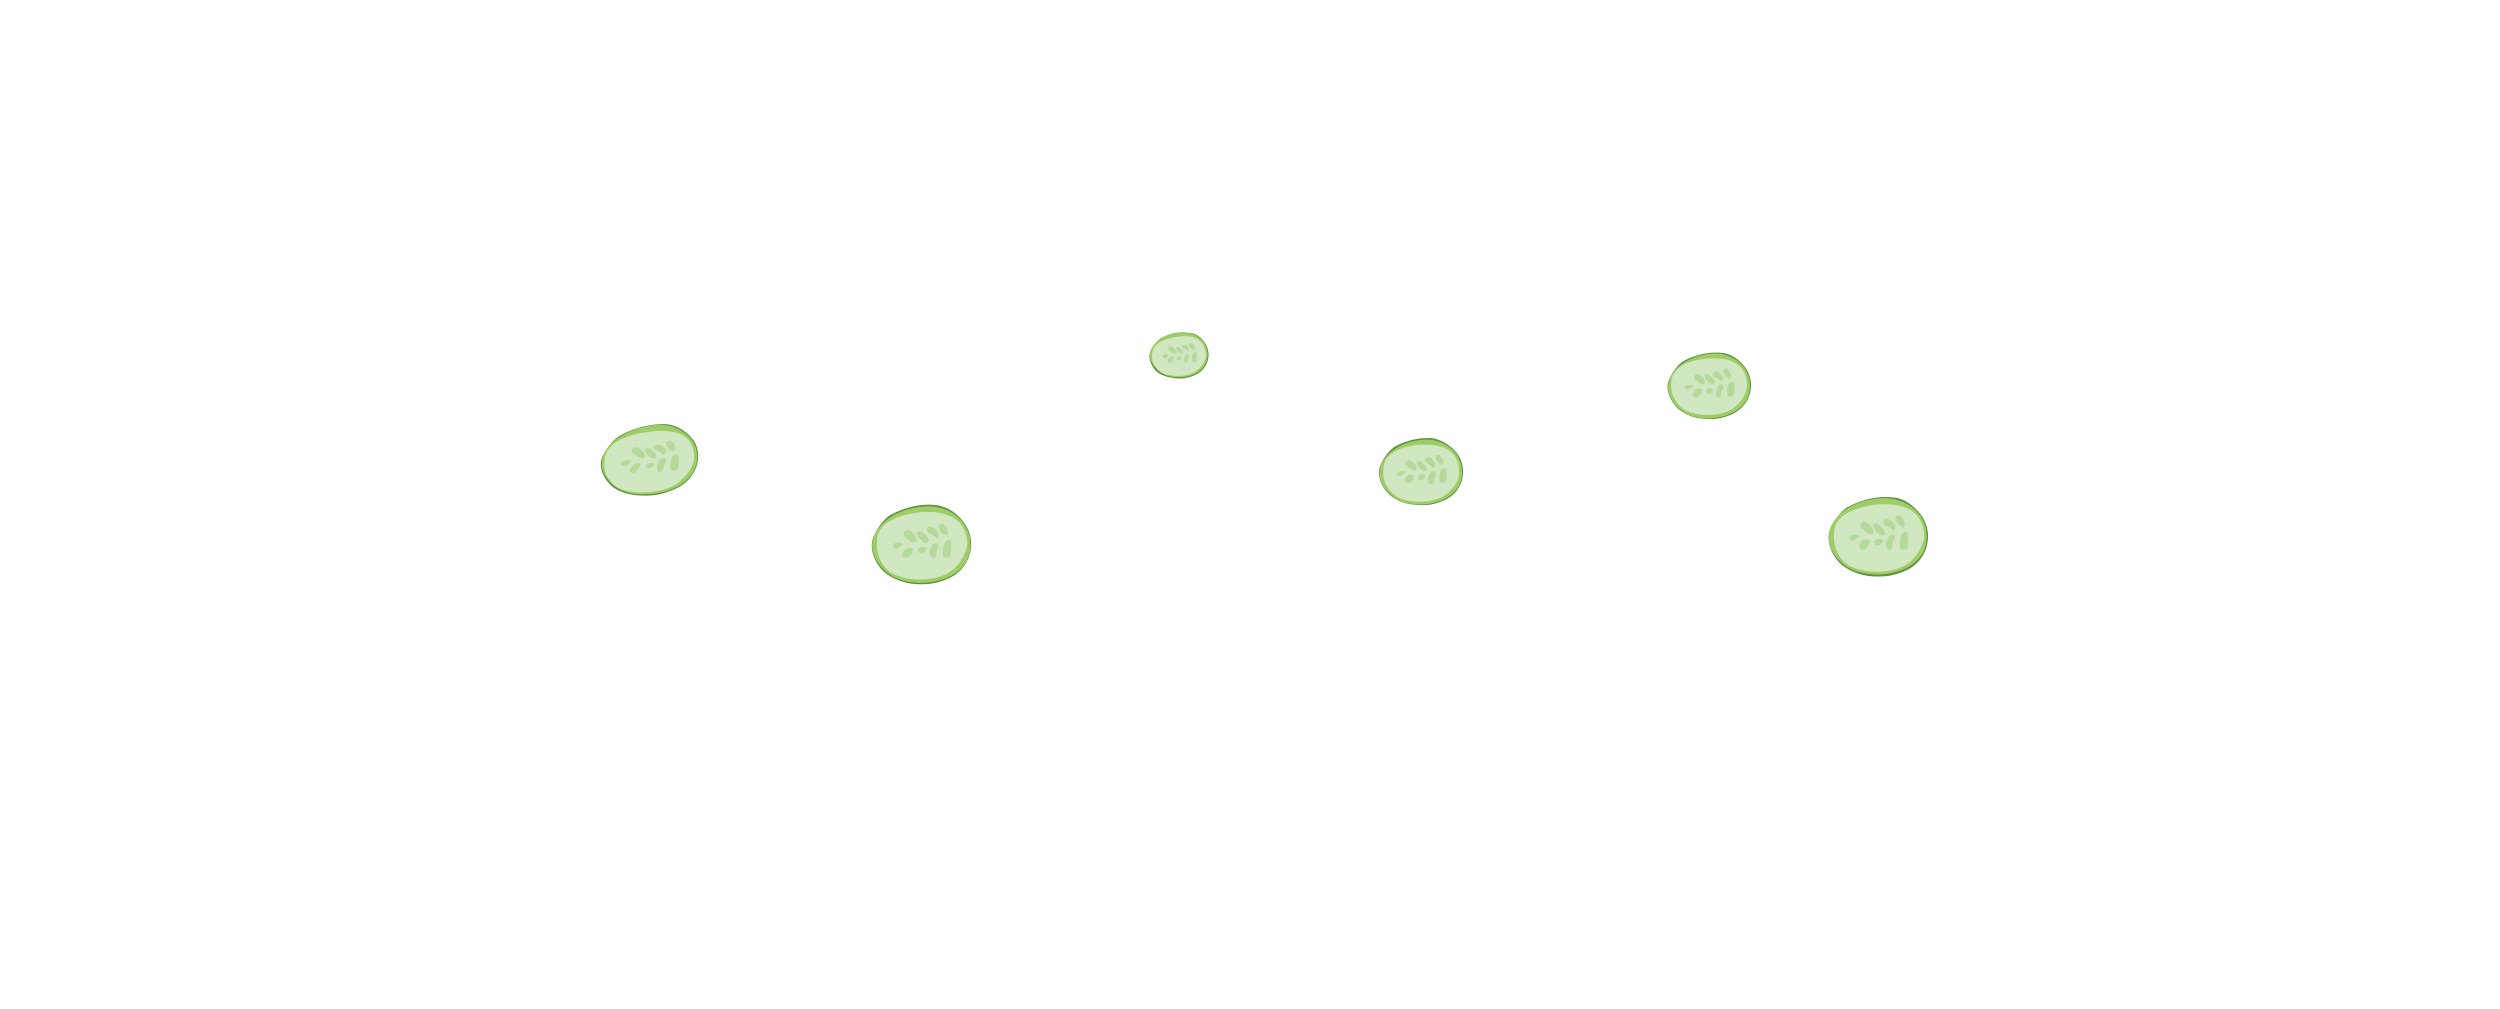
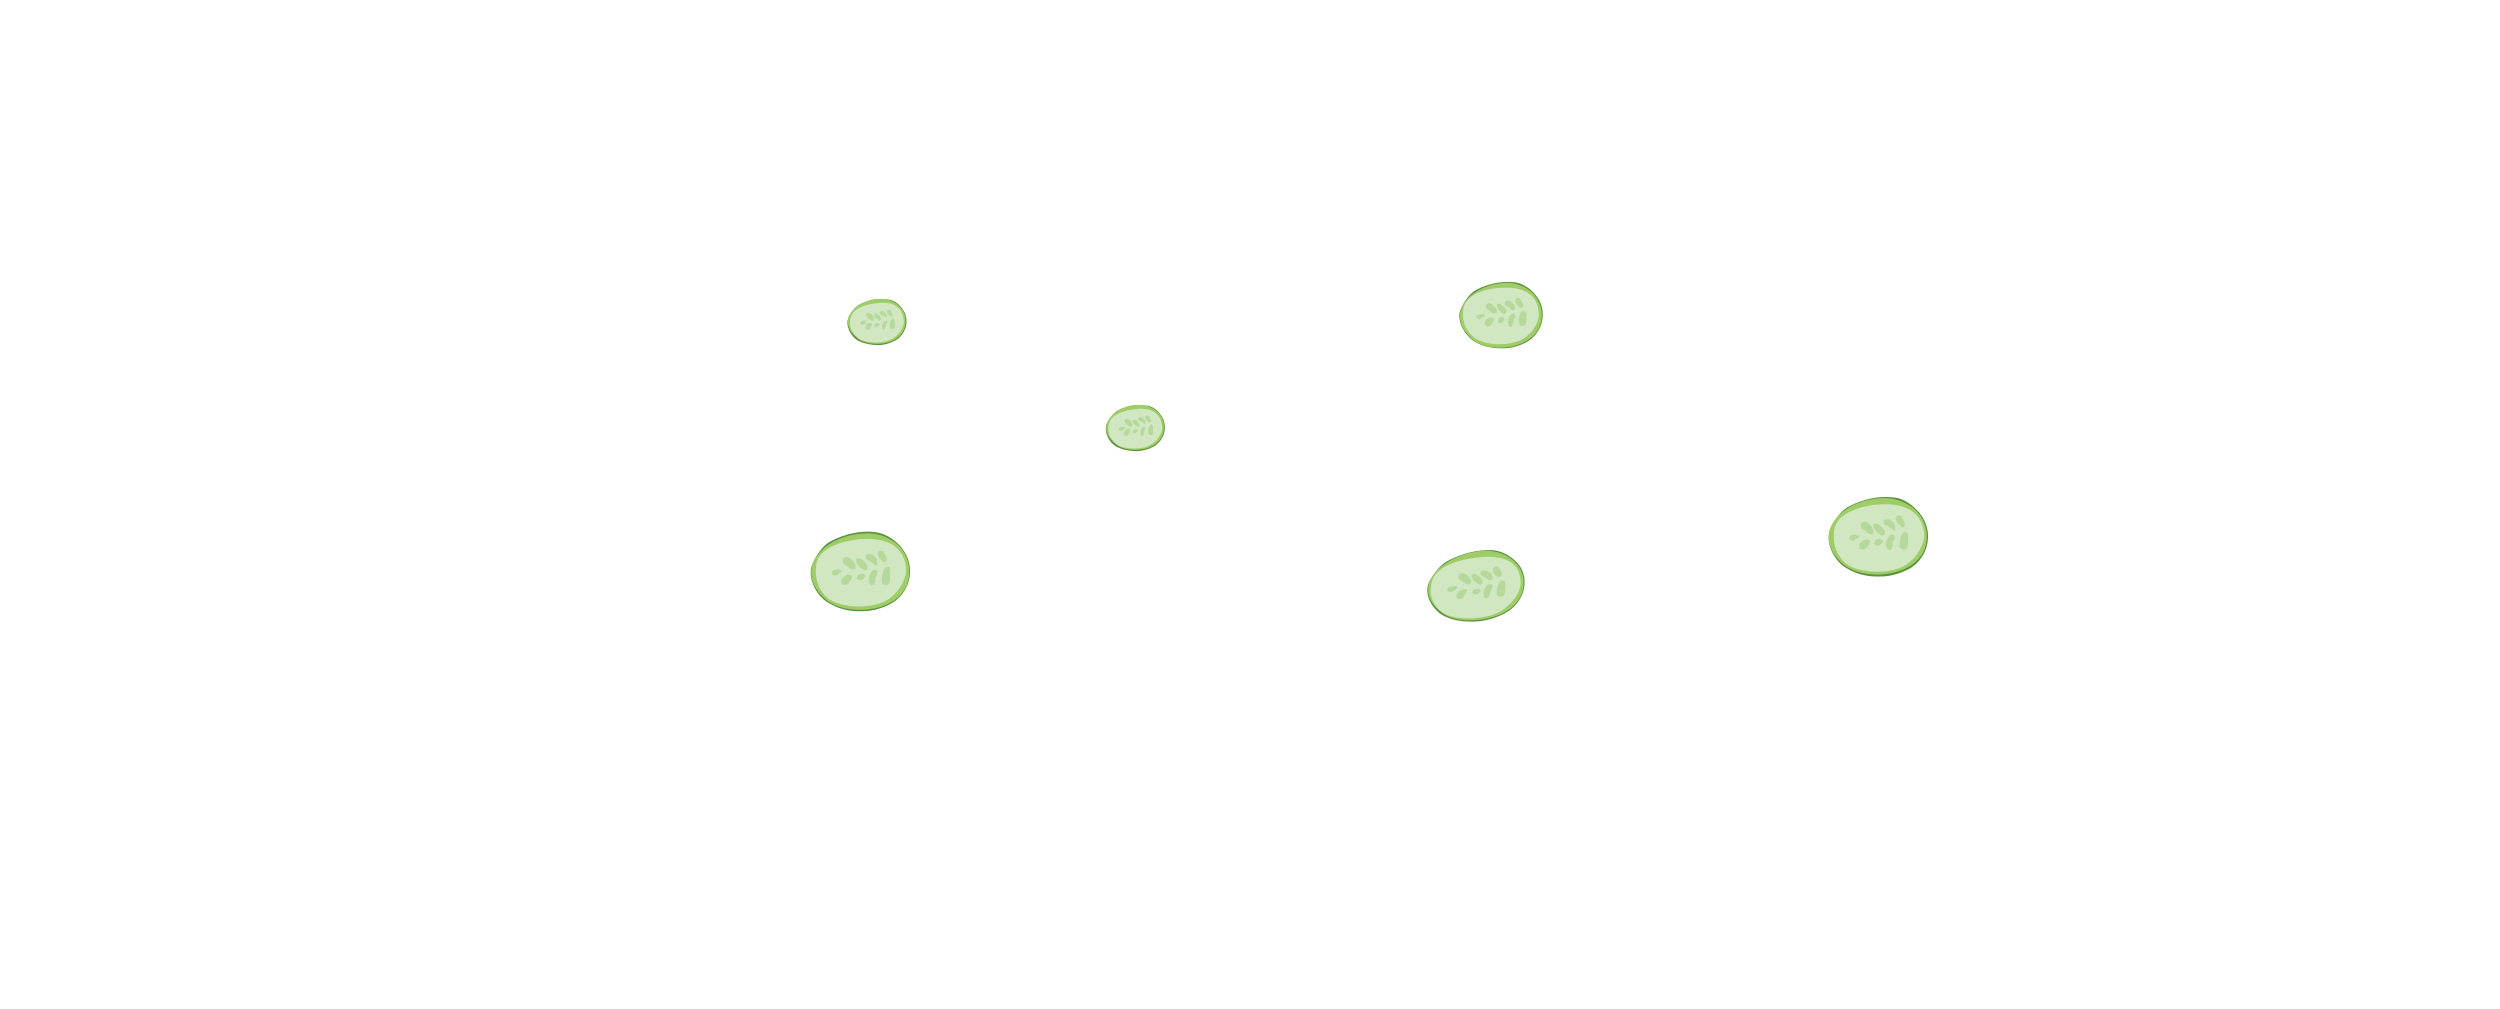
- <svg xmlns="http://www.w3.org/2000/svg" version="1.1" id="Слой_1" x="0px" y="0px" viewBox="0 0 389 157" style="enable-background:new 0 0 389 157;" xml:space="preserve">
-   <style type="text/css">
- 	.st0{display:none;}
- 	.st1{display:inline;}
- 	.st2{fill:#732A13;}
- 	.st3{fill:#6C151C;}
- 	.st4{fill:#F6C073;}
- 	.st5{fill:#F1A12E;}
- 	.st6{opacity:0.3;fill:#FBE0BA;enable-background:new    ;}
- 	.st7{fill:#6F4026;}
- 	.st8{fill:#F6C278;}
- 	.st9{fill:#AB1717;}
- 	.st10{fill:#5D9340;}
- 	.st11{fill:#9ECD68;}
- 	.st12{fill:#D0E7C2;}
- 	.st13{fill:#B6D99B;}
- </style>
-   <g id="Слой_1_1_" class="st0">
-     <g id="Layer_1" class="st1">
-       <g>
-         <ellipse transform="matrix(0.9998 -1.910981e-02 1.910981e-02 0.9998 -1.7337 3.9669)" class="st2" cx="206.7" cy="92.7" rx="175.1" ry="48.7" />
-         <ellipse transform="matrix(0.9998 -1.911609e-02 1.911609e-02 0.9998 -1.5262 3.9299)" class="st3" cx="204.8" cy="81.8" rx="161" ry="44.8" />
-         <ellipse transform="matrix(0.9998 -1.911946e-02 1.911946e-02 0.9998 -1.4442 3.9374)" class="st4" cx="205.2" cy="77.5" rx="158.3" ry="44.6" />
-         <ellipse transform="matrix(0.9998 -1.910410e-02 1.910410e-02 0.9998 -1.317 3.9311)" class="st5" cx="205.1" cy="70.9" rx="145.6" ry="32.3" />
-         <ellipse transform="matrix(0.9998 -1.911147e-02 1.911147e-02 0.9998 -1.3424 3.9329)" class="st5" cx="205.1" cy="72.2" rx="139.4" ry="30.9" />
-         <path class="st6" d="M204.5,41.3c-77,1.5-139.1,16.5-138.8,33.6s63,29.7,140,28.3c77-1.5,139.1-16.5,138.8-33.6     S281.5,39.9,204.5,41.3z M76.5,69.9c-0.4-0.2-0.5-0.7-0.3-1.1c3.1-9.1,15.8-8,22.9-11.7c0.3-0.2,0.6-0.2,0.8-0.1     c15-5,30.2-7.7,46.5-8.8c9-0.6,18.1-0.6,27.1-0.7c5.3-0.1,12.1-0.5,16.1,3.6c0.6,0.6-0.1,1.5-0.7,1.7c-8,3.7-17.1,2.5-25.7,3.3     c-11,1-22.1,2.7-32.9,4.8c-10.9,2.1-22.2,3.3-33,6.1C90.6,68.8,83.3,72.4,76.5,69.9z M180.5,95.3c-6.8,1.8-14,1.7-21,1.7     c-9.1,0-18.1-0.1-27.2,0c-5.6,0-12.9,0-17.3-4.1c-4.6-4.3-9.2-3.7-15-3.6c-4.6,0-17.9,0.3-17.1-7.4c0.6-5.4,10.5-7.5,14.4-8.5     c8.1-2.1,16.5-3.3,24.8-4c3.8-0.3,7.4-0.5,11.1-1.1c0.1-0.1,0.3-0.2,0.4-0.2c12.3-2.4,24.7-4,37.2-4.6c8.1-0.4,22-1.8,22.4,9.6     C193.7,82.5,190.7,92.5,180.5,95.3z M213.5,49.7c7-6.9,18.9-4.7,27.8-6c0.5-0.1,0.7,0.1,0.8,0.4c6,0,12.1,0.7,18.1,1.3     c6.4,0.6,16.7,0.8,21.1,6.5c0.4,0.6,0.1,1.6-0.7,1.7c-12.9,3.4-25.5-0.7-38.5,0c-8.7,0.5-20.9,2.9-28.6-2.4     C213,50.8,213,50.1,213.5,49.7z M261.1,84.1c-1.6,4.3-7.6,5.8-11.6,6.6c-7.1,1.4-14.7,2.8-21.8,3.4c-7,0.6-12.6-1.2-15.8-7.8     c-1.4-3-6.8-16-3.7-20.4c0.1-0.1,0.2-0.3,0.3-0.4c0.4-0.4,0.9-0.7,1.6-0.9c2-0.8,4.1-0.6,6.5,0.2c5.2,1.6,10.6,2.4,15.9,3.9     c7,1.9,14.2,4.3,20.9,7.3C256.2,77.1,262.7,79.8,261.1,84.1z M300.7,71.4c-4.1,5.6-14.6,4.6-20.5,4.1     c-11.3-0.9-22.3-2.5-33.2-5.8c-3.7-1.1-18.2-3.5-18.9-8.4c-0.3-2.3,2.3-3.5,5.3-4.1c9.4-3.8,19.3,0,28.9,0.7     c5.4,0.4,10.9,1.2,16.2,2.1C281.8,60.5,306.3,63.8,300.7,71.4z" />
-         <path class="st7" d="M38.5,90c0,0-6.8,2.4-0.1,15.3s86.2,37.6,160.7,32.7c0,0,51.9,0,52.2-4.1s-19.8-4.3-19.8-4.3     s-23.5,0.7-33.8,0.8C187.5,130.4,54.8,131.5,38.5,90z" />
-         <path class="st8" d="M55.9,70.2c0,0-3.4-0.2-6.1,6.4c-2.7,6.6,7.9,22.9,55,33.2c47,10.3,115.1,12.6,150.4,6.2s18.1-15.1,0.9-12.8     c-17.2,2.3-17.2,2.3-17.2,2.3S153,108.1,110,99.9C69.2,92.2,55.1,87.1,55.9,70.2z" />
-       </g>
-     </g>
-     <g id="Слой_3" class="st1">
-       <path class="st9" d="M142.3,45.8c0,0,46.5-2,75.9-1.5c19.1,0.2,41.2-3.1,77.1,5.1c17.5,3.8,28.6,7.5,34.6,10.6    c3.6,1.9,6,5.6,5.9,9.7c-0.1,6.2-6.3,15.6-56.8,26c-49.7,4.8-55.4,4.6-77.4,3.8c-24.5,0.9-52.2,3.2-76.1-2.4    c-26.9-5.6-68.6-13.4-56.1-25.5C77.3,64.7,87.5,54.1,142.3,45.8z" />
-     </g>
+ <svg xmlns="http://www.w3.org/2000/svg" xmlns:xlink="http://www.w3.org/1999/xlink" viewBox="0 0 389 157">
+   <style>.O{fill:#5d9340}.P{fill:#9ecd68}.Q{fill:#d0e7c2}.R{fill:#b6d99b}</style>
+   <path d="M236.5 88.1c1.6 2.4.5 5.8-2.3 7.3-1.3.7-2.9 1.2-4.4 1.3-1.9.1-3.7-.1-5.2-.9-1.7-.9-3.2-3.4-2.2-5.3.6-1.1 1.7-2.7 3-3.3 2.1-1.1 4.6-1.7 6.8-1.6 1.6.1 3.3 1.1 4.3 2.5z" class="O" />
+   <path d="M237.1 90.7c-.1 3.8-4 5.6-7.6 5.8-1.7.1-3.6-.1-4.9-1-2.2-1.5-3.4-3.9-1.3-6.4 1.7-2 4.8-3.2 7.4-3.4 3.2-.2 6.4 1.8 6.4 5z" class="P" />
+   <path d="M236.5 89.6c.1.5.2 1.3 0 1.9-.4 1.4-1.5 2.6-2.8 3.5-2.2 1.4-6.4 1.6-8.7.6-.8-.3-1.5-1.1-1.9-1.8-.6-1-.6-2.4-.2-3.6.8-2.2 4.5-3.2 6.6-3.4 2.9-.4 6.3-.2 7 2.8z" class="Q" />
+   <path d="M233.7 89.2c-.1-.3-.3-.7-.5-.9-.1-.2-.4-.2-.6-.1-.3.1-.4.4-.3.6.1.4.4.7.7.9.4.3.8-.1.7-.5h0zm-.2 1.2c-.3.2-.4.6-.5.9-.1.4-.1.8-.1 1.1 0 .6 1 .6 1.2.1.1-.3.1-.6.1-1 0-.3.1-.6 0-.9-.1-.2-.4-.4-.7-.2h0zm-1.3-.3v-.4c0-.2-.2-.4-.3-.5-.3-.3-.7-.5-1.2-.4-.4.1-.5.7-.1.8l.6.3c.1.1.2.1.2.2.1.1.2.1.3.2.2 0 .5-.1.5-.2h0zm-.4.8c-.5.1-.8.6-.9 1-.1.3-.2.9.2 1.1.1.1.3.1.4 0 .3-.2.3-.6.4-.8 0-.1 0-.3.1-.4s.2-.2.2-.4c.1-.4-.1-.6-.4-.5h0zm-1.1-.4c0-.3-.4-.7-.7-.9-.2-.2-.7-.5-.9-.2-.5.4.6 1.4 1 1.5.3.2.6-.1.6-.4h0zm-.6 1.1c-.3 0-.8.1-.9.3-.2.3-.1.5.3.6.3 0 .7-.2.9-.5 0-.2-.1-.4-.3-.4h0zm-1.2-.9c.1-.4-.1-.7-.4-1s-.6-.6-1.2-.5c-.3.1-.4.4-.4.6 0 .4.4.5.7.7.2.2.5.4.8.4.2.1.4 0 .5-.2h0zm-.7 1c-.6-.2-1.6.4-1.6 1.1 0 .2.3.4.5.4.3 0 .6-.2.7-.5.2-.2.3-.4.4-.7.2-.1.1-.2 0-.3h0zm-1.6-.5h-.6a1.08 1.08 0 0 0-.7.3c-.2.2-.1.5.2.6.2.1.5 0 .6-.1s.3-.2.5-.3c.2-.2.2-.5 0-.5h0z" class="R" />
+   <path d="M140.7 85.8c1.8 2.8.8 6.5-2 8.1-1.3.7-2.9 1.2-4.4 1.2-1.9.1-3.8-.3-5.4-1.3-1.8-1-3.4-3.9-2.5-6 .5-1.2 1.6-3 2.9-3.6 2.1-1.1 4.6-1.7 6.9-1.4 1.7.2 3.5 1.4 4.5 3z" class="O" />
+   <path d="M141.5 88.8c.1 4.2-3.8 6-7.5 6.1-1.7 0-3.6-.3-5.1-1.3-2.4-1.8-3.7-4.6-1.7-7.2 1.6-2.2 4.7-3.3 7.4-3.4 3.4-.2 6.8 2.1 6.9 5.8z" class="P" />
+   <use xlink:href="#B" class="Q" />
+   <path d="M138 87c-.1-.4-.3-.7-.5-1.1-.1-.2-.4-.2-.6-.2-.3.1-.4.4-.3.7.1.4.5.8.8 1 .3.3.7-.1.6-.4h0zm-.2 1.3c-.3.3-.4.6-.5 1s-.1.8-.1 1.2c0 .6 1 .7 1.2.2.1-.3.1-.7.1-1.1v-1c0-.4-.4-.6-.7-.3h0zm-1.3-.5v-.5c0-.2-.2-.5-.3-.6-.3-.4-.7-.6-1.2-.5-.4.1-.4.7-.1.9l.6.3c.1.1.2.1.3.2s.3.1.3.2c.1.3.4.2.4 0h0zm-.4.9c-.5 0-.7.6-.9 1-.1.4-.1 1 .3 1.3.1.1.3.1.4 0 .3-.2.3-.6.3-.9 0-.1 0-.3.1-.4.1-.2.2-.2.2-.4.1-.4-.1-.7-.4-.6h0zm-1.1-.5c0-.4-.5-.8-.7-1s-.7-.5-1-.3c-.5.4.6 1.6 1.1 1.8.3.2.6-.1.6-.5h0zm-.6 1.1c-.3-.1-.8 0-1 .3s0 .6.3.7.7-.2.9-.5c.2-.1 0-.4-.2-.5h0zm-1.3-.9c.1-.4-.1-.8-.4-1.1-.3-.4-.7-.7-1.2-.6-.3.1-.4.4-.4.6 0 .4.4.6.7.8.2.2.5.5.8.5s.5 0 .5-.2h0zm-.7 1.1c-.7-.3-1.6.4-1.5 1.1 0 .3.3.5.6.4.3 0 .6-.2.7-.5.2-.2.3-.4.4-.7 0-.2-.1-.3-.2-.3h0zm-1.6-.8c-.2-.1-.4-.1-.6-.1a1.08 1.08 0 0 0-.7.3c-.2.2 0 .5.2.6s.5 0 .6-.1.3-.2.5-.3c.2 0 .2-.3 0-.4h0z" class="R" />
+   <use xlink:href="#C" class="O" />
+   <use xlink:href="#D" class="P" />
+   <use xlink:href="#E" class="Q" />
+   <g class="R">
+     <path d="M138.9 48.9l-.3-.6c-.1-.1-.2-.1-.4-.1-.2.1-.2.2-.2.4.1.2.3.4.5.6.2.1.5-.1.4-.3h0zm-.1.7c-.2.2-.2.4-.3.6 0 .2-.1.5 0 .7 0 .4.6.4.7.1.1-.2 0-.4 0-.6v-.6c0-.2-.3-.3-.4-.2h0z" />
+     <use xlink:href="#F" />
+     <use xlink:href="#G" />
+     <path d="M137.1 49.6c0-.2-.3-.5-.4-.6s-.4-.3-.6-.2c-.3.3.4 1 .6 1 .2.2.4 0 .4-.2h0zm-.4.7c-.2 0-.5 0-.6.2s0 .4.2.4a.55.55 0 0 0 .5-.3c.2-.1.1-.3-.1-.3h0zm-.7-.6c.1-.3-.1-.5-.3-.7s-.4-.4-.7-.3c-.2 0-.2.2-.2.4s.2.3.4.5c.1.1.3.3.5.3s.3-.1.3-.2h0zm-.4.6c-.4-.2-1 .2-.9.7 0 .2.2.3.3.3.2 0 .3-.1.4-.3a.76.76 0 0 0 .2-.4c.1-.2.1-.2 0-.3h0z" />
+     <path d="M134.6 49.9h-.3a.76.76 0 0 0-.4.2c-.1.1 0 .3.1.4s.3 0 .4 0 .2-.1.3-.2c.1-.2.1-.3-.1-.4h0z" />
  </g>
-   <g id="Слой_2">
-     <g>
-       <path class="st10" d="M107.9,68.5c1.6,2.4,0.5,5.8-2.3,7.3c-1.3,0.7-2.9,1.2-4.4,1.3c-1.9,0.1-3.7-0.1-5.2-0.9    c-1.7-0.9-3.2-3.4-2.2-5.3c0.6-1.1,1.7-2.7,3-3.3c2.1-1.1,4.6-1.7,6.8-1.6C105.2,66.1,106.9,67.1,107.9,68.5z" />
-       <path class="st11" d="M108.5,71.1c-0.1,3.8-4,5.6-7.6,5.8c-1.7,0.1-3.6-0.1-4.9-1c-2.2-1.5-3.4-3.9-1.3-6.4c1.7-2,4.8-3.2,7.4-3.4    C105.3,65.9,108.5,67.9,108.5,71.1z" />
-       <path class="st12" d="M107.9,70c0.1,0.5,0.2,1.3,0,1.9c-0.4,1.4-1.5,2.6-2.8,3.5c-2.2,1.4-6.4,1.6-8.7,0.6    c-0.8-0.3-1.5-1.1-1.9-1.8c-0.6-1-0.6-2.4-0.2-3.6c0.8-2.2,4.5-3.2,6.6-3.4C103.8,66.8,107.2,67,107.9,70z" />
-       <path class="st13" d="M105.1,69.6c-0.1-0.3-0.3-0.7-0.5-0.9c-0.1-0.2-0.4-0.2-0.6-0.1c-0.3,0.1-0.4,0.4-0.3,0.6    c0.1,0.4,0.4,0.7,0.7,0.9C104.8,70.4,105.2,70,105.1,69.6L105.1,69.6z" />
-       <path class="st13" d="M104.9,70.8c-0.3,0.2-0.4,0.6-0.5,0.9c-0.1,0.4-0.1,0.8-0.1,1.1c0,0.6,1,0.6,1.2,0.1c0.1-0.3,0.1-0.6,0.1-1    c0-0.3,0.1-0.6,0-0.9C105.5,70.8,105.2,70.6,104.9,70.8L104.9,70.8z" />
-       <path class="st13" d="M103.6,70.5c0-0.2,0-0.3,0-0.4c0-0.2-0.2-0.4-0.3-0.5c-0.3-0.3-0.7-0.5-1.2-0.4c-0.4,0.1-0.5,0.7-0.1,0.8    c0.2,0.1,0.4,0.2,0.6,0.3c0.1,0.1,0.2,0.1,0.2,0.2c0.1,0.1,0.2,0.1,0.3,0.2C103.3,70.7,103.6,70.6,103.6,70.5L103.6,70.5z" />
-       <path class="st13" d="M103.2,71.3c-0.5,0.1-0.8,0.6-0.9,1c-0.1,0.3-0.2,0.9,0.2,1.1c0.1,0.1,0.3,0.1,0.4,0    c0.3-0.2,0.3-0.6,0.4-0.8c0-0.1,0-0.3,0.1-0.4s0.2-0.2,0.2-0.4C103.7,71.4,103.5,71.2,103.2,71.3L103.2,71.3z" />
-       <path class="st13" d="M102.1,70.9c0-0.3-0.4-0.7-0.7-0.9c-0.2-0.2-0.7-0.5-0.9-0.2c-0.5,0.4,0.6,1.4,1,1.5    C101.8,71.5,102.1,71.2,102.1,70.9L102.1,70.9z" />
-       <path class="st13" d="M101.5,72c-0.3,0-0.8,0.1-0.9,0.3c-0.2,0.3-0.1,0.5,0.3,0.6c0.3,0,0.7-0.2,0.9-0.5    C101.8,72.2,101.7,72,101.5,72L101.5,72z" />
-       <path class="st13" d="M100.3,71.1c0.1-0.4-0.1-0.7-0.4-1s-0.6-0.6-1.2-0.5c-0.3,0.1-0.4,0.4-0.4,0.6c0,0.4,0.4,0.5,0.7,0.7    c0.2,0.2,0.5,0.4,0.8,0.4C100,71.4,100.2,71.3,100.3,71.1L100.3,71.1z" />
-       <path class="st13" d="M99.6,72.1C99,71.9,98,72.5,98,73.2c0,0.2,0.3,0.4,0.5,0.4c0.3,0,0.6-0.2,0.7-0.5c0.2-0.2,0.3-0.4,0.4-0.7    C99.8,72.3,99.7,72.2,99.6,72.1L99.6,72.1z" />
-       <path class="st13" d="M98,71.6c-0.1,0-0.4,0-0.6,0s-0.5,0.1-0.7,0.3c-0.2,0.2-0.1,0.5,0.2,0.6c0.2,0.1,0.5,0,0.6-0.1    s0.3-0.2,0.5-0.3C98.2,71.9,98.2,71.6,98,71.6L98,71.6z" />
-     </g>
-     <g>
-       <path class="st10" d="M150.2,81.6c1.8,2.8,0.8,6.5-2,8.1c-1.3,0.7-2.9,1.2-4.4,1.2c-1.9,0.1-3.8-0.3-5.4-1.3c-1.8-1-3.4-3.9-2.5-6    c0.5-1.2,1.6-3,2.9-3.6c2.1-1.1,4.6-1.7,6.9-1.4C147.4,78.8,149.2,80,150.2,81.6z" />
-       <path class="st11" d="M151,84.6c0.1,4.2-3.8,6-7.5,6.1c-1.7,0-3.6-0.3-5.1-1.3c-2.4-1.8-3.7-4.6-1.7-7.2c1.6-2.2,4.7-3.3,7.4-3.4    C147.5,78.6,150.9,80.9,151,84.6z" />
-       <path class="st12" d="M150.3,83.2c0.2,0.6,0.3,1.5,0.1,2.1c-0.4,1.5-1.4,2.9-2.6,3.7c-2.2,1.5-6.5,1.5-8.8,0.3    c-0.9-0.4-1.6-1.3-2-2.1c-0.6-1.2-0.7-2.7-0.4-4c0.7-2.4,4.5-3.3,6.6-3.5C146,79.5,149.4,79.9,150.3,83.2z" />
-       <path class="st13" d="M147.5,82.8c-0.1-0.4-0.3-0.7-0.5-1.1c-0.1-0.2-0.4-0.2-0.6-0.2c-0.3,0.1-0.4,0.4-0.3,0.7    c0.1,0.4,0.5,0.8,0.8,1C147.2,83.5,147.6,83.1,147.5,82.8L147.5,82.8z" />
-       <path class="st13" d="M147.3,84.1c-0.3,0.3-0.4,0.6-0.5,1s-0.1,0.8-0.1,1.2c0,0.6,1,0.7,1.2,0.2c0.1-0.3,0.1-0.7,0.1-1.1    c0-0.3,0-0.7,0-1C148,84,147.6,83.8,147.3,84.1L147.3,84.1z" />
-       <path class="st13" d="M146,83.6c0-0.2,0-0.3,0-0.5s-0.2-0.5-0.3-0.6c-0.3-0.4-0.7-0.6-1.2-0.5c-0.4,0.1-0.4,0.7-0.1,0.9    c0.2,0.1,0.4,0.2,0.6,0.3c0.1,0.1,0.2,0.1,0.3,0.2s0.3,0.1,0.3,0.2C145.7,83.9,146,83.8,146,83.6L146,83.6z" />
-       <path class="st13" d="M145.6,84.5c-0.5,0-0.7,0.6-0.9,1c-0.1,0.4-0.1,1,0.3,1.3c0.1,0.1,0.3,0.1,0.4,0c0.3-0.2,0.3-0.6,0.3-0.9    c0-0.1,0-0.3,0.1-0.4c0.1-0.2,0.2-0.2,0.2-0.4C146.1,84.7,145.9,84.4,145.6,84.5L145.6,84.5z" />
-       <path class="st13" d="M144.5,84c0-0.4-0.5-0.8-0.7-1s-0.7-0.5-1-0.3c-0.5,0.4,0.6,1.6,1.1,1.8C144.2,84.7,144.5,84.4,144.5,84    L144.5,84z" />
-       <path class="st13" d="M143.9,85.1c-0.3-0.1-0.8,0-1,0.3s0,0.6,0.3,0.7s0.7-0.2,0.9-0.5C144.3,85.5,144.1,85.2,143.9,85.1    L143.9,85.1z" />
-       <path class="st13" d="M142.6,84.2c0.1-0.4-0.1-0.8-0.4-1.1c-0.3-0.4-0.7-0.7-1.2-0.6c-0.3,0.1-0.4,0.4-0.4,0.6    c0,0.4,0.4,0.6,0.7,0.8c0.2,0.2,0.5,0.5,0.8,0.5C142.4,84.4,142.6,84.4,142.6,84.2L142.6,84.2z" />
-       <path class="st13" d="M141.9,85.3c-0.7-0.3-1.6,0.4-1.5,1.1c0,0.3,0.3,0.5,0.6,0.4c0.3,0,0.6-0.2,0.7-0.5c0.2-0.2,0.3-0.4,0.4-0.7    C142.1,85.4,142,85.3,141.9,85.3L141.9,85.3z" />
-       <path class="st13" d="M140.3,84.5c-0.2-0.1-0.4-0.1-0.6-0.1c-0.2,0-0.5,0.1-0.7,0.3c-0.2,0.2,0,0.5,0.2,0.6s0.5,0,0.6-0.1    s0.3-0.2,0.5-0.3C140.5,84.9,140.5,84.6,140.3,84.5L140.3,84.5z" />
-     </g>
-     <g>
-       <path class="st10" d="M187.5,53.4c1.1,1.6,0.5,3.8-1.2,4.8c-0.8,0.4-1.7,0.7-2.6,0.7c-1.1,0-2.2-0.2-3.2-0.7    c-1.1-0.6-2-2.3-1.5-3.5c0.3-0.7,1-1.7,1.7-2.1c1.2-0.6,2.7-1,4.1-0.8C185.8,51.7,186.9,52.4,187.5,53.4z" />
-       <path class="st11" d="M187.9,55.1c0,2.5-2.2,3.6-4.4,3.6c-1,0-2.2-0.2-3-0.8c-1.4-1.1-2.2-2.7-1-4.2c1-1.3,2.8-2,4.3-2    C185.9,51.6,187.9,53,187.9,55.1z" />
-       <path class="st12" d="M187.5,54.4c0.1,0.4,0.2,0.9,0.1,1.2c-0.2,0.9-0.8,1.7-1.6,2.2c-1.3,0.9-3.8,0.9-5.2,0.2    c-0.5-0.3-0.9-0.8-1.2-1.2c-0.4-0.7-0.4-1.6-0.2-2.3c0.4-1.4,2.6-2,3.9-2.1C185,52.1,187,52.4,187.5,54.4z" />
-       <path class="st13" d="M185.9,54.1c-0.1-0.2-0.2-0.4-0.3-0.6c-0.1-0.1-0.2-0.1-0.4-0.1c-0.2,0.1-0.2,0.2-0.2,0.4    c0.1,0.2,0.3,0.4,0.5,0.6C185.7,54.5,186,54.3,185.9,54.1L185.9,54.1z" />
-       <path class="st13" d="M185.8,54.8c-0.2,0.2-0.2,0.4-0.3,0.6c0,0.2-0.1,0.5,0,0.7c0,0.4,0.6,0.4,0.7,0.1c0.1-0.2,0-0.4,0-0.6    c0-0.2,0-0.4,0-0.6C186.2,54.8,185.9,54.7,185.8,54.8L185.8,54.8z" />
-       <path class="st13" d="M185,54.6c0-0.1,0-0.2,0-0.3s-0.1-0.3-0.2-0.4c-0.2-0.2-0.4-0.3-0.7-0.3c-0.2,0.1-0.3,0.4-0.1,0.5    c0.1,0.1,0.2,0.1,0.4,0.2c0.1,0,0.1,0.1,0.2,0.1c0,0.1,0.1,0.1,0.2,0.1C184.8,54.7,185,54.7,185,54.6L185,54.6z" />
-       <path class="st13" d="M184.8,55.1c-0.3,0-0.4,0.4-0.5,0.6c-0.1,0.2-0.1,0.6,0.1,0.8c0.1,0,0.2,0.1,0.2,0c0.1-0.1,0.2-0.4,0.2-0.5    s0-0.2,0.1-0.3c0-0.1,0.1-0.1,0.1-0.2C185.1,55.2,184.9,55,184.8,55.1L184.8,55.1z" />
-       <path class="st13" d="M184.1,54.8c0-0.2-0.3-0.5-0.4-0.6c-0.1-0.1-0.4-0.3-0.6-0.2c-0.3,0.3,0.4,1,0.6,1    C183.9,55.2,184.1,55,184.1,54.8L184.1,54.8z" />
-       <path class="st13" d="M183.7,55.5c-0.2,0-0.5,0-0.6,0.2s0,0.4,0.2,0.4s0.4-0.1,0.5-0.3C184,55.7,183.9,55.5,183.7,55.5L183.7,55.5    z" />
-       <path class="st13" d="M183,54.9c0.1-0.3-0.1-0.5-0.3-0.7s-0.4-0.4-0.7-0.3c-0.2,0-0.2,0.2-0.2,0.4s0.2,0.3,0.4,0.5    c0.1,0.1,0.3,0.3,0.5,0.3C182.9,55.1,183,55,183,54.9L183,54.9z" />
-       <path class="st13" d="M182.6,55.5c-0.4-0.2-1,0.2-0.9,0.7c0,0.2,0.2,0.3,0.3,0.3c0.2,0,0.3-0.1,0.4-0.3c0.1-0.1,0.2-0.3,0.2-0.4    C182.7,55.6,182.7,55.6,182.6,55.5L182.6,55.5z" />
-       <path class="st13" d="M181.6,55.1c-0.1,0-0.2,0-0.3,0s-0.3,0.1-0.4,0.2c-0.1,0.1,0,0.3,0.1,0.4c0.1,0.1,0.3,0,0.4,0    c0.1,0,0.2-0.1,0.3-0.2C181.8,55.3,181.8,55.2,181.6,55.1L181.6,55.1z" />
-     </g>
-     <g>
-       <path class="st10" d="M226.9,70.8c1.5,2.3,0.7,5.5-1.7,6.8c-1.1,0.6-2.4,1-3.7,1c-1.6,0-3.2-0.2-4.6-1.1c-1.5-0.9-2.9-3.3-2.1-5.1    c0.4-1,1.4-2.5,2.4-3c1.7-0.9,3.8-1.4,5.8-1.2C224.5,68.5,226,69.5,226.9,70.8z" />
-       <path class="st11" d="M227.5,73.3c0.1,3.5-3.2,5.1-6.3,5.2c-1.5,0-3.1-0.2-4.3-1.1c-2-1.5-3.1-3.8-1.4-6.1c1.4-1.9,4-2.8,6.2-2.9    C224.6,68.3,227.4,70.3,227.5,73.3z" />
-       <path class="st12" d="M226.9,72.2c0.1,0.5,0.2,1.3,0.1,1.8c-0.3,1.3-1.2,2.4-2.2,3.1c-1.8,1.2-5.5,1.3-7.4,0.2    c-0.7-0.4-1.3-1.1-1.7-1.8c-0.5-1-0.6-2.3-0.3-3.4c0.6-2.1,3.8-2.8,5.6-2.9C223.3,69.1,226.2,69.4,226.9,72.2z" />
-       <path class="st13" d="M224.6,71.8c-0.1-0.3-0.3-0.6-0.5-0.9c-0.1-0.2-0.3-0.2-0.5-0.1s-0.3,0.3-0.2,0.6c0.1,0.3,0.4,0.6,0.7,0.9    C224.3,72.5,224.7,72.1,224.6,71.8L224.6,71.8z" />
-       <path class="st13" d="M224.4,72.9c-0.3,0.2-0.3,0.5-0.4,0.8c-0.1,0.3-0.1,0.7,0,1c0,0.5,0.9,0.6,1,0.1c0.1-0.3,0.1-0.6,0.1-0.9    s0-0.6,0-0.8C225,72.9,224.6,72.7,224.4,72.9L224.4,72.9z" />
-       <path class="st13" d="M223.3,72.5c0-0.1,0-0.2,0-0.4c0-0.2-0.2-0.4-0.3-0.5c-0.2-0.3-0.6-0.5-1-0.4c-0.3,0.1-0.4,0.6-0.1,0.8    c0.2,0.1,0.4,0.2,0.5,0.3c0.1,0.1,0.2,0.1,0.2,0.2c0.1,0.1,0.2,0.1,0.3,0.2C223.1,72.8,223.3,72.7,223.3,72.5L223.3,72.5z" />
-       <path class="st13" d="M223,73.3c-0.4,0-0.6,0.5-0.7,0.9c-0.1,0.3-0.1,0.9,0.2,1.1c0.1,0.1,0.2,0.1,0.4,0c0.2-0.2,0.2-0.5,0.3-0.8    c0-0.1,0-0.3,0.1-0.4s0.2-0.2,0.2-0.4C223.4,73.5,223.2,73.2,223,73.3L223,73.3z" />
-       <path class="st13" d="M222,72.9c0-0.3-0.4-0.6-0.6-0.8c-0.2-0.2-0.6-0.5-0.8-0.3c-0.4,0.4,0.5,1.4,0.9,1.5    C221.8,73.4,222,73.2,222,72.9L222,72.9z" />
-       <path class="st13" d="M221.5,73.8c-0.3-0.1-0.7,0-0.8,0.3c-0.1,0.2,0,0.5,0.2,0.6c0.3,0.1,0.6-0.2,0.8-0.4    C221.8,74.1,221.7,73.9,221.5,73.8L221.5,73.8z" />
-       <path class="st13" d="M220.4,73c0.1-0.4-0.1-0.7-0.4-0.9c-0.3-0.3-0.6-0.6-1-0.5c-0.2,0.1-0.3,0.3-0.3,0.5c0,0.3,0.3,0.5,0.6,0.7    c0.2,0.2,0.4,0.4,0.7,0.4C220.2,73.3,220.4,73.2,220.4,73L220.4,73z" />
-       <path class="st13" d="M219.9,73.9c-0.6-0.3-1.4,0.3-1.3,0.9c0,0.2,0.3,0.4,0.5,0.4c0.3,0,0.5-0.2,0.6-0.4c0.2-0.2,0.3-0.4,0.3-0.6    C220,74.1,220,74,219.9,73.9L219.9,73.9z" />
-       <path class="st13" d="M218.5,73.3c-0.1-0.1-0.3,0-0.5,0s-0.4,0.1-0.6,0.2c-0.2,0.2,0,0.4,0.2,0.5s0.4,0,0.5-0.1s0.3-0.2,0.4-0.2    C218.7,73.6,218.7,73.4,218.5,73.3L218.5,73.3z" />
-     </g>
-     <g>
-       <path class="st10" d="M299.1,80.4c1.8,2.8,0.8,6.5-2,8.1c-1.3,0.7-2.9,1.2-4.4,1.2c-1.9,0.1-3.8-0.3-5.4-1.3c-1.8-1-3.4-3.9-2.5-6    c0.5-1.2,1.6-3,2.9-3.6c2.1-1.1,4.6-1.7,6.9-1.4C296.3,77.5,298,78.8,299.1,80.4z" />
-       <path class="st11" d="M299.8,83.3c0.1,4.2-3.8,6-7.5,6.1c-1.7,0-3.6-0.3-5.1-1.3c-2.4-1.8-3.7-4.6-1.7-7.2    c1.6-2.2,4.7-3.3,7.4-3.4C296.4,77.4,299.7,79.7,299.8,83.3z" />
-       <path class="st12" d="M299.2,82c0.2,0.6,0.3,1.5,0.1,2.1c-0.4,1.5-1.4,2.9-2.6,3.7c-2.2,1.5-6.5,1.5-8.8,0.3    c-0.9-0.4-1.6-1.3-2-2.1c-0.6-1.2-0.7-2.7-0.4-4c0.7-2.4,4.5-3.3,6.6-3.5C294.9,78.3,298.3,78.7,299.2,82z" />
-       <path class="st13" d="M296.4,81.5c-0.1-0.4-0.3-0.7-0.5-1.1c-0.1-0.2-0.4-0.2-0.6-0.2c-0.3,0.1-0.4,0.4-0.3,0.7    c0.1,0.4,0.5,0.8,0.8,1C296.1,82.3,296.5,81.9,296.4,81.5L296.4,81.5z" />
-       <path class="st13" d="M296.2,82.8c-0.3,0.3-0.4,0.6-0.5,1s-0.1,0.8-0.1,1.2c0,0.6,1,0.7,1.2,0.2c0.1-0.3,0.1-0.7,0.1-1.1    c0-0.3,0-0.7,0-1C296.8,82.8,296.4,82.6,296.2,82.8L296.2,82.8z" />
-       <path class="st13" d="M294.9,82.4c0-0.2,0-0.3,0-0.5s-0.2-0.5-0.3-0.6c-0.3-0.4-0.7-0.6-1.2-0.5c-0.4,0.1-0.4,0.7-0.1,0.9    c0.2,0.1,0.4,0.2,0.6,0.3c0.1,0.1,0.2,0.1,0.3,0.2c0.1,0.1,0.3,0.1,0.3,0.2C294.6,82.7,294.9,82.5,294.9,82.4L294.9,82.4z" />
-       <path class="st13" d="M294.4,83.2c-0.5,0-0.7,0.6-0.9,1c-0.1,0.4-0.1,1,0.3,1.3c0.1,0.1,0.3,0.1,0.4,0c0.3-0.2,0.3-0.6,0.3-0.9    c0-0.1,0-0.3,0.1-0.4c0.1-0.2,0.2-0.2,0.2-0.4C295,83.5,294.8,83.2,294.4,83.2L294.4,83.2z" />
-       <path class="st13" d="M293.3,82.8c0-0.4-0.5-0.8-0.7-1s-0.7-0.5-1-0.3c-0.5,0.4,0.6,1.6,1.1,1.8C293.1,83.4,293.4,83.1,293.3,82.8    L293.3,82.8z" />
-       <path class="st13" d="M292.7,83.9c-0.3-0.1-0.8,0-1,0.3s0,0.6,0.3,0.7s0.7-0.2,0.9-0.5C293.1,84.3,293,84,292.7,83.9L292.7,83.9z" />
-       <path class="st13" d="M291.5,82.9c0.1-0.4-0.1-0.8-0.4-1.1c-0.3-0.4-0.7-0.7-1.2-0.6c-0.3,0.1-0.4,0.4-0.4,0.6    c0,0.4,0.4,0.6,0.7,0.8c0.2,0.2,0.5,0.5,0.8,0.5C291.2,83.2,291.4,83.1,291.5,82.9L291.5,82.9z" />
-       <path class="st13" d="M290.8,84c-0.7-0.3-1.6,0.4-1.5,1.1c0,0.3,0.3,0.5,0.6,0.4c0.3,0,0.6-0.2,0.7-0.5c0.2-0.2,0.3-0.4,0.4-0.7    C291,84.2,290.9,84.1,290.8,84L290.8,84z" />
-       <path class="st13" d="M289.1,83.3c-0.2-0.1-0.4-0.1-0.6-0.1s-0.5,0.1-0.7,0.3c-0.2,0.2,0,0.5,0.2,0.6s0.5,0,0.6-0.1    s0.3-0.2,0.5-0.3C289.4,83.7,289.4,83.4,289.1,83.3L289.1,83.3z" />
-     </g>
-     <g>
-       <path class="st10" d="M271.7,57.4c1.5,2.3,0.7,5.4-1.7,6.8c-1.1,0.6-2.4,1-3.7,1c-1.6,0-3.2-0.2-4.5-1.1c-1.5-0.9-2.9-3.3-2.1-5    c0.4-1,1.4-2.5,2.4-3c1.7-0.9,3.8-1.4,5.8-1.2C269.3,55,270.8,56,271.7,57.4z" />
-       <path class="st11" d="M272.3,59.9c0.1,3.5-3.2,5.1-6.3,5.2c-1.5,0-3.1-0.2-4.2-1.1c-2-1.5-3.1-3.8-1.4-6.1    c1.4-1.8,3.9-2.8,6.2-2.9C269.4,54.9,272.2,56.8,272.3,59.9z" />
-       <path class="st12" d="M271.7,58.8c0.1,0.5,0.2,1.2,0.1,1.7c-0.3,1.3-1.2,2.4-2.2,3.1c-1.8,1.2-5.4,1.3-7.4,0.2    c-0.7-0.4-1.3-1.1-1.7-1.8c-0.5-1-0.6-2.3-0.3-3.3c0.6-2.1,3.7-2.8,5.5-2.9C268.1,55.6,271,56,271.7,58.8z" />
-       <path class="st13" d="M269.4,58.4c-0.1-0.3-0.3-0.6-0.5-0.9c-0.1-0.2-0.3-0.2-0.5-0.1c-0.2,0.1-0.3,0.3-0.2,0.6    c0.1,0.3,0.4,0.6,0.7,0.9C269.1,59,269.5,58.7,269.4,58.4L269.4,58.4z" />
-       <path class="st13" d="M269.2,59.5c-0.3,0.2-0.3,0.5-0.4,0.8s-0.1,0.7,0,1c0,0.5,0.9,0.6,1,0.1c0.1-0.3,0.1-0.6,0.1-0.9    c0-0.3,0-0.6,0-0.8C269.7,59.4,269.4,59.3,269.2,59.5L269.2,59.5z" />
-       <path class="st13" d="M268.1,59.1c0-0.1,0-0.2,0-0.4s-0.2-0.4-0.3-0.5c-0.2-0.3-0.6-0.5-1-0.4c-0.3,0.1-0.4,0.6-0.1,0.8    c0.2,0.1,0.4,0.2,0.5,0.3s0.2,0.1,0.2,0.2c0.1,0.1,0.2,0.1,0.3,0.2C267.9,59.3,268.1,59.2,268.1,59.1L268.1,59.1z" />
-       <path class="st13" d="M267.8,59.8c-0.4,0-0.6,0.5-0.7,0.9c-0.1,0.3-0.1,0.9,0.2,1.1c0.1,0.1,0.2,0.1,0.3,0    c0.2-0.2,0.2-0.5,0.3-0.8c0-0.1,0-0.3,0.1-0.4c0.1-0.1,0.2-0.2,0.2-0.4C268.2,60,268,59.7,267.8,59.8L267.8,59.8z" />
-       <path class="st13" d="M266.8,59.4c0-0.3-0.4-0.6-0.6-0.8s-0.6-0.5-0.8-0.3c-0.4,0.4,0.5,1.4,0.9,1.5    C266.6,60,266.8,59.7,266.8,59.4L266.8,59.4z" />
-       <path class="st13" d="M266.3,60.4c-0.3-0.1-0.7,0-0.8,0.3c-0.1,0.2,0,0.5,0.2,0.6s0.6-0.2,0.7-0.4    C266.6,60.7,266.5,60.4,266.3,60.4L266.3,60.4z" />
-       <path class="st13" d="M265.3,59.6c0.1-0.4-0.1-0.7-0.4-0.9c-0.3-0.3-0.6-0.6-1-0.5c-0.2,0.1-0.3,0.3-0.3,0.5    c0,0.3,0.3,0.5,0.6,0.7c0.2,0.2,0.4,0.4,0.7,0.4C265,59.8,265.2,59.7,265.3,59.6L265.3,59.6z" />
-       <path class="st13" d="M264.7,60.5c-0.6-0.3-1.4,0.3-1.3,0.9c0,0.2,0.3,0.4,0.5,0.4c0.3,0,0.5-0.2,0.6-0.4c0.2-0.2,0.3-0.4,0.3-0.6    C264.9,60.6,264.8,60.5,264.7,60.5L264.7,60.5z" />
-       <path class="st13" d="M263.3,59.9c-0.1-0.1-0.3,0-0.5,0s-0.4,0.1-0.6,0.2c-0.2,0.2,0,0.4,0.2,0.5s0.4,0,0.5-0.1s0.3-0.2,0.4-0.2    C263.5,60.2,263.5,59.9,263.3,59.9L263.3,59.9z" />
-     </g>
+   <use xlink:href="#C" x="40.2" y="16.5" class="O" />
+   <use xlink:href="#D" x="40.2" y="16.5" class="P" />
+   <use xlink:href="#E" x="40.2" y="16.5" class="Q" />
+   <g class="R">
+     <path d="M179.1 65.4l-.3-.6c-.1-.1-.2-.1-.4-.1-.2.1-.2.2-.2.4.1.2.3.4.5.6.2.1.5-.1.4-.3h0zm-.1.7c-.2.2-.2.4-.3.6 0 .2-.1.5 0 .7 0 .4.6.4.7.1.1-.2 0-.4 0-.6v-.6c0-.2-.3-.3-.4-.2h0z" />
+     <use xlink:href="#F" x="40.2" y="16.5" />
+     <use xlink:href="#G" x="40.2" y="16.5" />
+     <path d="M177.3 66.1c0-.2-.3-.5-.4-.6s-.4-.3-.6-.2c-.3.3.4 1 .6 1 .2.2.4 0 .4-.2h0zm-.4.7c-.2 0-.5 0-.6.2s0 .4.2.4a.55.55 0 0 0 .5-.3c.2-.1.1-.3-.1-.3h0zm-.7-.6c.1-.3-.1-.5-.3-.7s-.4-.4-.7-.3c-.2 0-.2.2-.2.4s.2.3.4.5c.1.1.3.3.5.3s.3-.1.3-.2h0zm-.4.6c-.4-.2-1 .2-.9.7 0 .2.2.3.3.3.2 0 .3-.1.4-.3a.76.76 0 0 0 .2-.4c.1-.2.1-.2 0-.3h0z" />
+     <path d="M174.8 66.4h-.3a.76.76 0 0 0-.4.2c-.1.1 0 .3.1.4s.3 0 .4 0 .2-.1.3-.2c.1-.2.1-.3-.1-.4h0z" />
  </g>
+   <path d="M299.1 80.4c1.8 2.8.8 6.5-2 8.1-1.3.7-2.9 1.2-4.4 1.2-1.9.1-3.8-.3-5.4-1.3-1.8-1-3.4-3.9-2.5-6 .5-1.2 1.6-3 2.9-3.6 2.1-1.1 4.6-1.7 6.9-1.4 1.7.1 3.4 1.4 4.5 3z" class="O" />
+   <path d="M299.8 83.3c.1 4.2-3.8 6-7.5 6.1-1.7 0-3.6-.3-5.1-1.3-2.4-1.8-3.7-4.6-1.7-7.2 1.6-2.2 4.7-3.3 7.4-3.4 3.5-.1 6.8 2.2 6.9 5.8z" class="P" />
+   <use xlink:href="#B" x="158.4" y="-5.4" class="Q" />
+   <g class="R">
+     <path d="M296.4 81.5c-.1-.4-.3-.7-.5-1.1-.1-.2-.4-.2-.6-.2-.3.1-.4.4-.3.7.1.4.5.8.8 1 .3.4.7 0 .6-.4h0zm-.2 1.3c-.3.3-.4.6-.5 1s-.1.8-.1 1.2c0 .6 1 .7 1.2.2.1-.3.1-.7.1-1.1v-1c-.1-.3-.5-.5-.7-.3h0zm-1.3-.4v-.5c0-.2-.2-.5-.3-.6-.3-.4-.7-.6-1.2-.5-.4.1-.4.7-.1.9l.6.3c.1.1.2.1.3.2s.3.1.3.2c.1.3.4.1.4 0h0zm-.5.8c-.5 0-.7.6-.9 1-.1.4-.1 1 .3 1.3.1.1.3.1.4 0 .3-.2.3-.6.3-.9 0-.1 0-.3.1-.4.1-.2.2-.2.2-.4.2-.3 0-.6-.4-.6h0z" />
+     <path d="M293.3 82.8c0-.4-.5-.8-.7-1s-.7-.5-1-.3c-.5.4.6 1.6 1.1 1.8.4.1.7-.2.6-.5h0zm-.6 1.1c-.3-.1-.8 0-1 .3s0 .6.3.7.7-.2.9-.5c.2-.1.1-.4-.2-.5h0zm-1.2-1c.1-.4-.1-.8-.4-1.1-.3-.4-.7-.7-1.2-.6-.3.1-.4.4-.4.6 0 .4.4.6.7.8.2.2.5.5.8.5.2.1.4 0 .5-.2h0zm-.7 1.1c-.7-.3-1.6.4-1.5 1.1 0 .3.3.5.6.4.3 0 .6-.2.7-.5.2-.2.3-.4.4-.7 0-.1-.1-.2-.2-.3h0zm-1.7-.7c-.2-.1-.4-.1-.6-.1a1.08 1.08 0 0 0-.7.3c-.2.2 0 .5.2.6s.5 0 .6-.1.3-.2.5-.3c.3 0 .3-.3 0-.4h0z" />
+   </g>
+   <path d="M239.3 46.4c1.5 2.3.7 5.4-1.7 6.8-1.1.6-2.4 1-3.7 1-1.6 0-3.2-.2-4.5-1.1-1.5-.9-2.9-3.3-2.1-5 .4-1 1.4-2.5 2.4-3 1.7-.9 3.8-1.4 5.8-1.2 1.4.1 2.9 1.1 3.8 2.5z" class="O" />
+   <path d="M239.9 48.9c.1 3.5-3.2 5.1-6.3 5.2-1.5 0-3.1-.2-4.2-1.1-2-1.5-3.1-3.8-1.4-6.1 1.4-1.8 3.9-2.8 6.2-2.9 2.8-.1 5.6 1.8 5.7 4.9z" class="P" />
+   <path d="M239.3 47.8c.1.5.2 1.2.1 1.7-.3 1.3-1.2 2.4-2.2 3.1-1.8 1.2-5.4 1.3-7.4.2-.7-.4-1.3-1.1-1.7-1.8-.5-1-.6-2.3-.3-3.3.6-2.1 3.7-2.8 5.5-2.9 2.4-.2 5.3.2 6 3z" class="Q" />
+   <path d="M237 47.4c-.1-.3-.3-.6-.5-.9-.1-.2-.3-.2-.5-.1s-.3.3-.2.6.4.6.7.9c.2.1.6-.2.5-.5h0zm-.2 1.1c-.3.2-.3.5-.4.8s-.1.7 0 1c0 .5.9.6 1 .1.1-.3.1-.6.1-.9v-.8c-.2-.3-.5-.4-.7-.2h0zm-1.1-.4v-.4c0-.2-.2-.4-.3-.5-.2-.3-.6-.5-1-.4-.3.1-.4.6-.1.8.2.1.4.2.5.3s.2.1.2.2c.1.1.2.1.3.2.2 0 .4-.1.4-.2h0zm-.3.7c-.4 0-.6.5-.7.9-.1.3-.1.9.2 1.1.1.1.2.1.3 0 .2-.2.2-.5.3-.8 0-.1 0-.3.1-.4s.2-.2.2-.4-.2-.5-.4-.4h0zm-1-.4c0-.3-.4-.6-.6-.8s-.6-.5-.8-.3c-.4.4.5 1.4.9 1.5.3.2.5-.1.5-.4h0zm-.5 1c-.3-.1-.7 0-.8.3-.1.2 0 .5.2.6s.6-.2.7-.4c.2-.2.1-.5-.1-.5h0zm-1-.8c.1-.4-.1-.7-.4-.9-.3-.3-.6-.6-1-.5a.55.55 0 0 0-.3.5c0 .3.3.5.6.7.2.2.4.4.7.4a.76.76 0 0 0 .4-.2h0zm-.6.9c-.6-.3-1.4.3-1.3.9 0 .2.3.4.5.4.3 0 .5-.2.6-.4.2-.2.3-.4.3-.6.1-.2 0-.3-.1-.3h0zm-1.4-.6c-.1-.1-.3 0-.5 0s-.4.1-.6.2c-.2.2 0 .4.2.5s.4 0 .5-.1a.76.76 0 0 1 .4-.2c.2-.1.2-.4 0-.4h0z" class="R" />
+   <defs>
+     <path id="B" d="M140.8 87.4c.2.6.3 1.5.1 2.1-.4 1.5-1.4 2.9-2.6 3.7-2.2 1.5-6.5 1.5-8.8.3-.9-.4-1.6-1.3-2-2.1-.6-1.2-.7-2.7-.4-4 .7-2.4 4.5-3.3 6.6-3.5 2.8-.2 6.2.2 7.1 3.5z" />
+     <path id="C" d="M140.5 48.2c1.1 1.6.5 3.8-1.2 4.8-.8.4-1.7.7-2.6.7-1.1 0-2.2-.2-3.2-.7-1.1-.6-2-2.3-1.5-3.5.3-.7 1-1.7 1.7-2.1 1.2-.6 2.7-1 4.1-.8 1-.1 2.1.6 2.7 1.6z" />
+     <path id="D" d="M140.9 49.9c0 2.5-2.2 3.6-4.4 3.6-1 0-2.2-.2-3-.8-1.4-1.1-2.2-2.7-1-4.2 1-1.3 2.8-2 4.3-2 2.1-.1 4.1 1.3 4.1 3.4z" />
+     <path id="E" d="M140.5 49.2c.1.4.2.9.1 1.2-.2.9-.8 1.7-1.6 2.2-1.3.9-3.8.9-5.2.2-.5-.3-.9-.8-1.2-1.2-.4-.7-.4-1.6-.2-2.3.4-1.4 2.6-2 3.9-2.1 1.7-.3 3.7 0 4.2 2z" />
+     <path id="F" d="M138 49.4v-.3a.76.76 0 0 0-.2-.4c-.2-.2-.4-.3-.7-.3-.2.1-.3.4-.1.5.1.1.2.1.4.2.1 0 .1.1.2.1 0 .1.1.1.2.1 0 .2.2.2.2.1h0z" />
+     <path id="G" d="M137.8 49.9c-.3 0-.4.4-.5.6s-.1.6.1.8c.1 0 .2.1.2 0 .1-.1.2-.4.2-.5s0-.2.1-.3c0-.1.1-.1.1-.2.1-.3-.1-.5-.2-.4h0z" />
+   </defs>
</svg>
